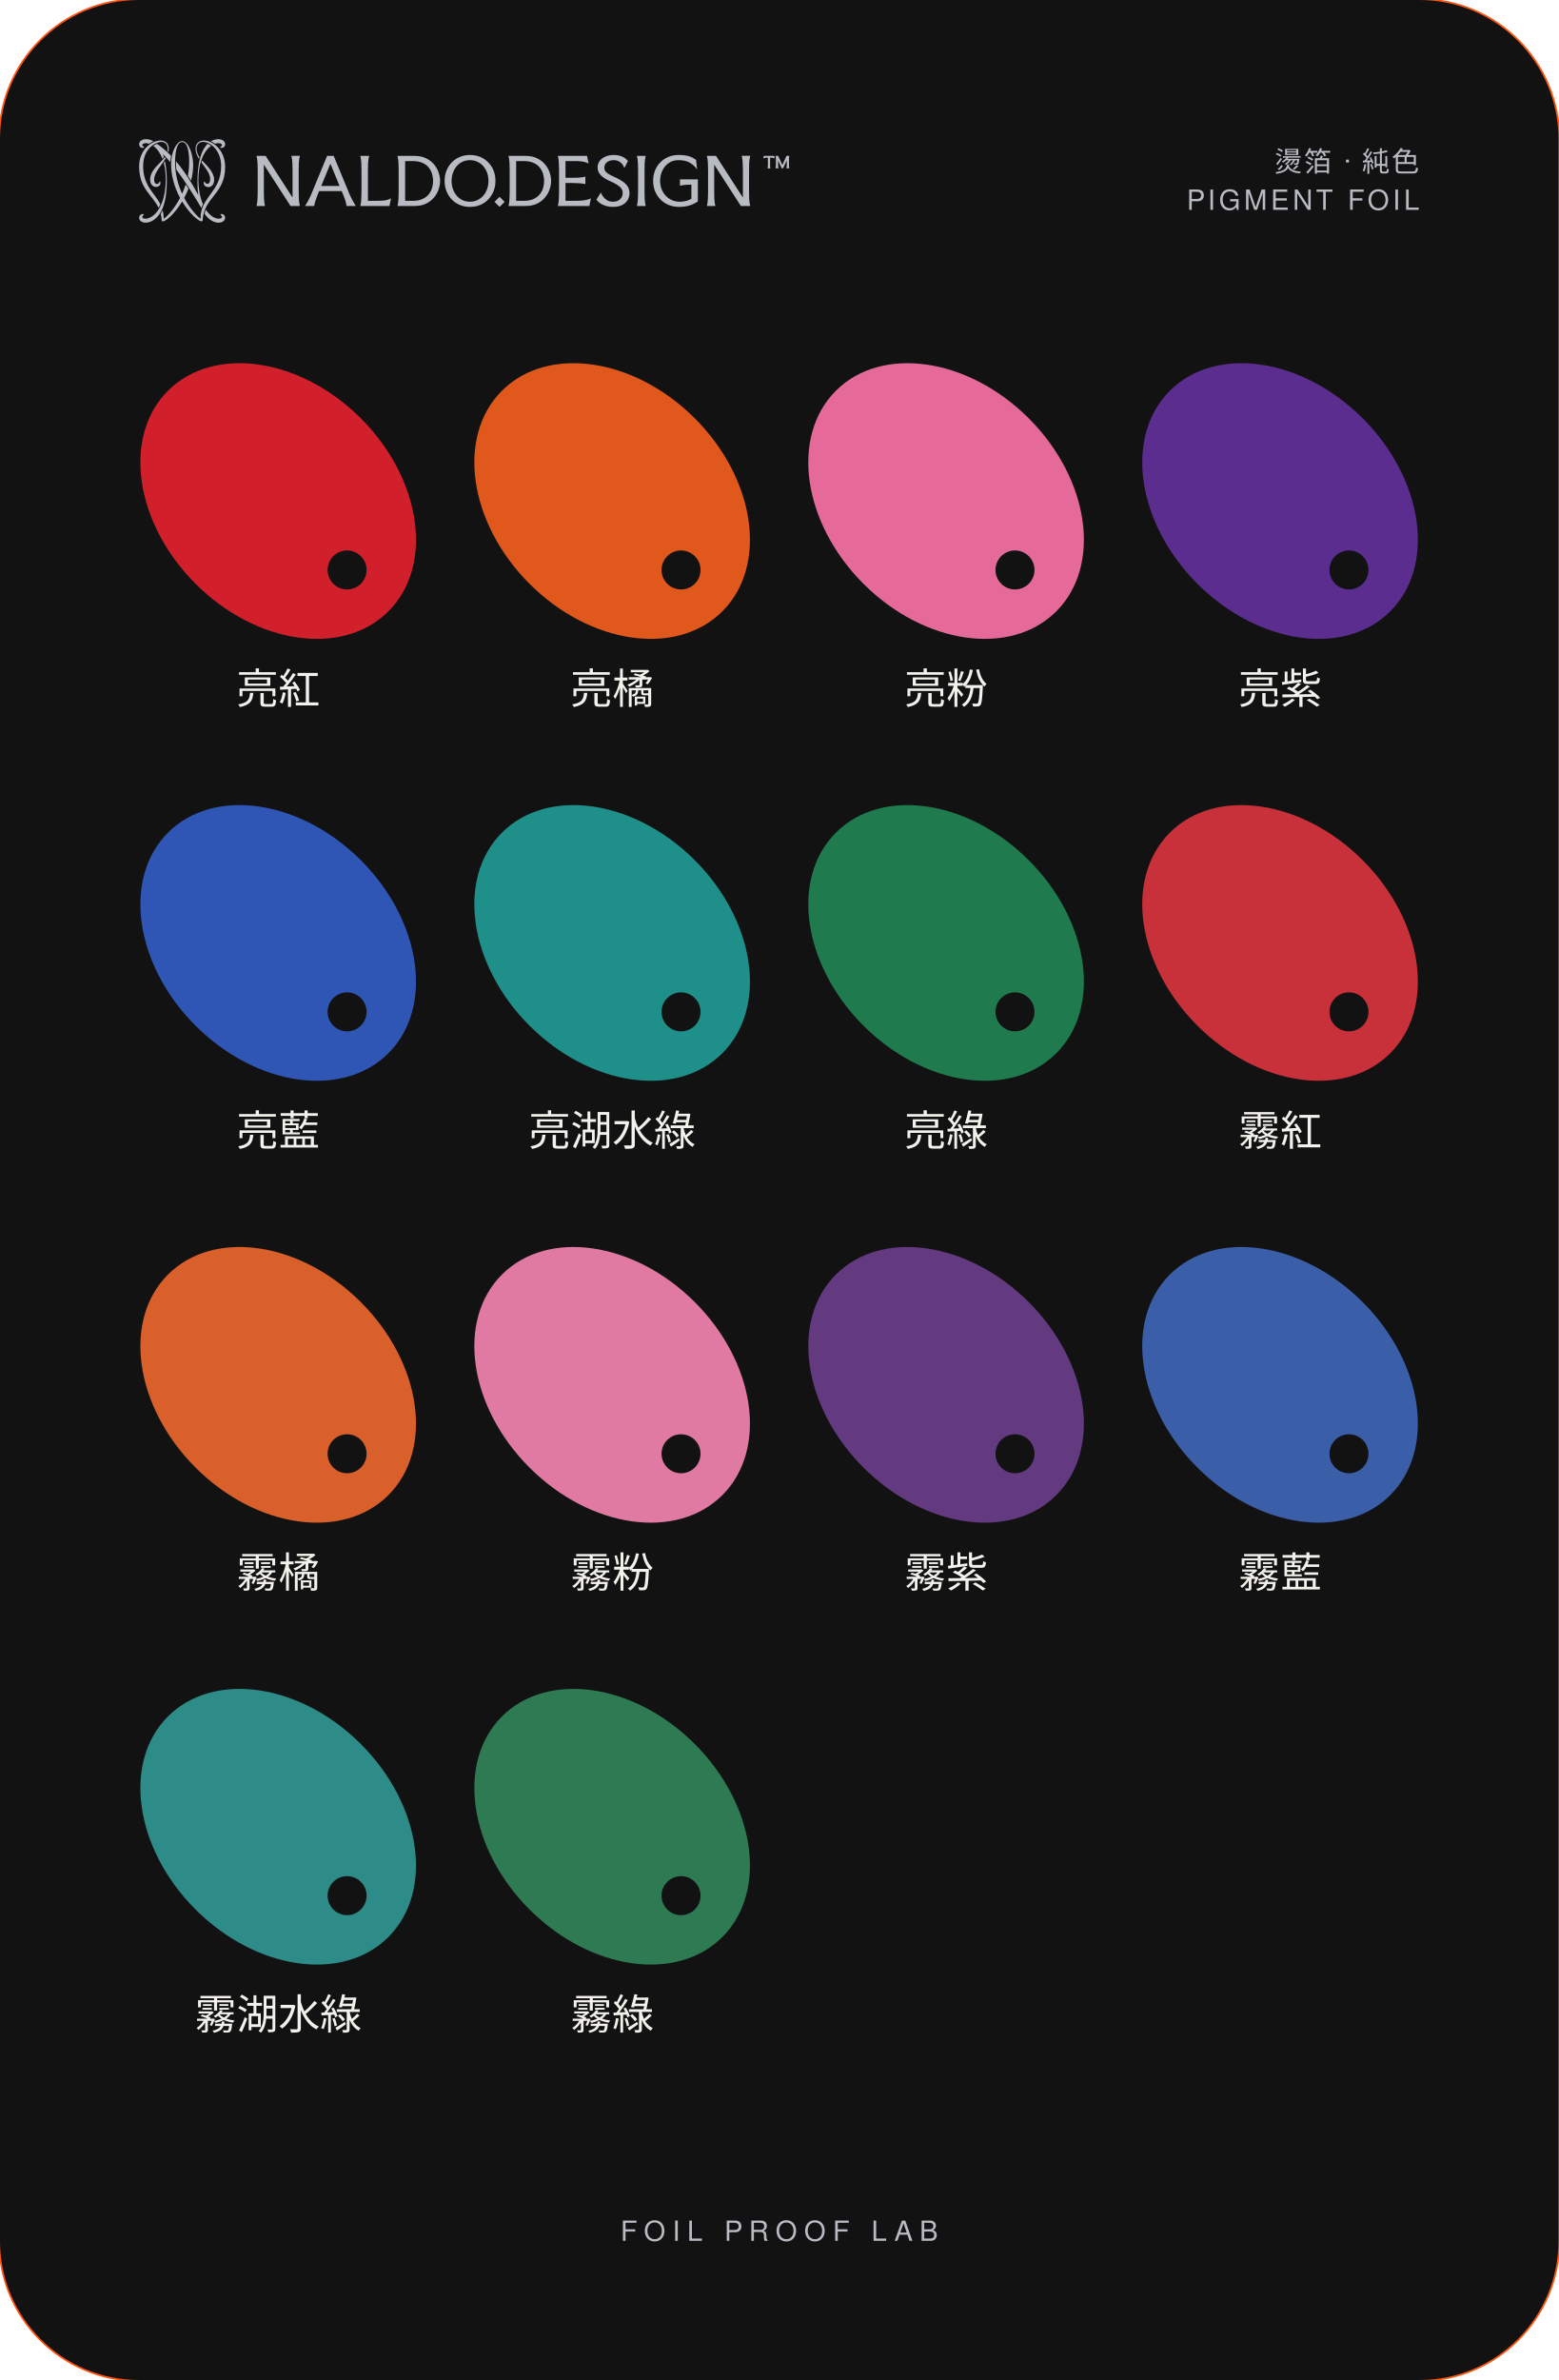
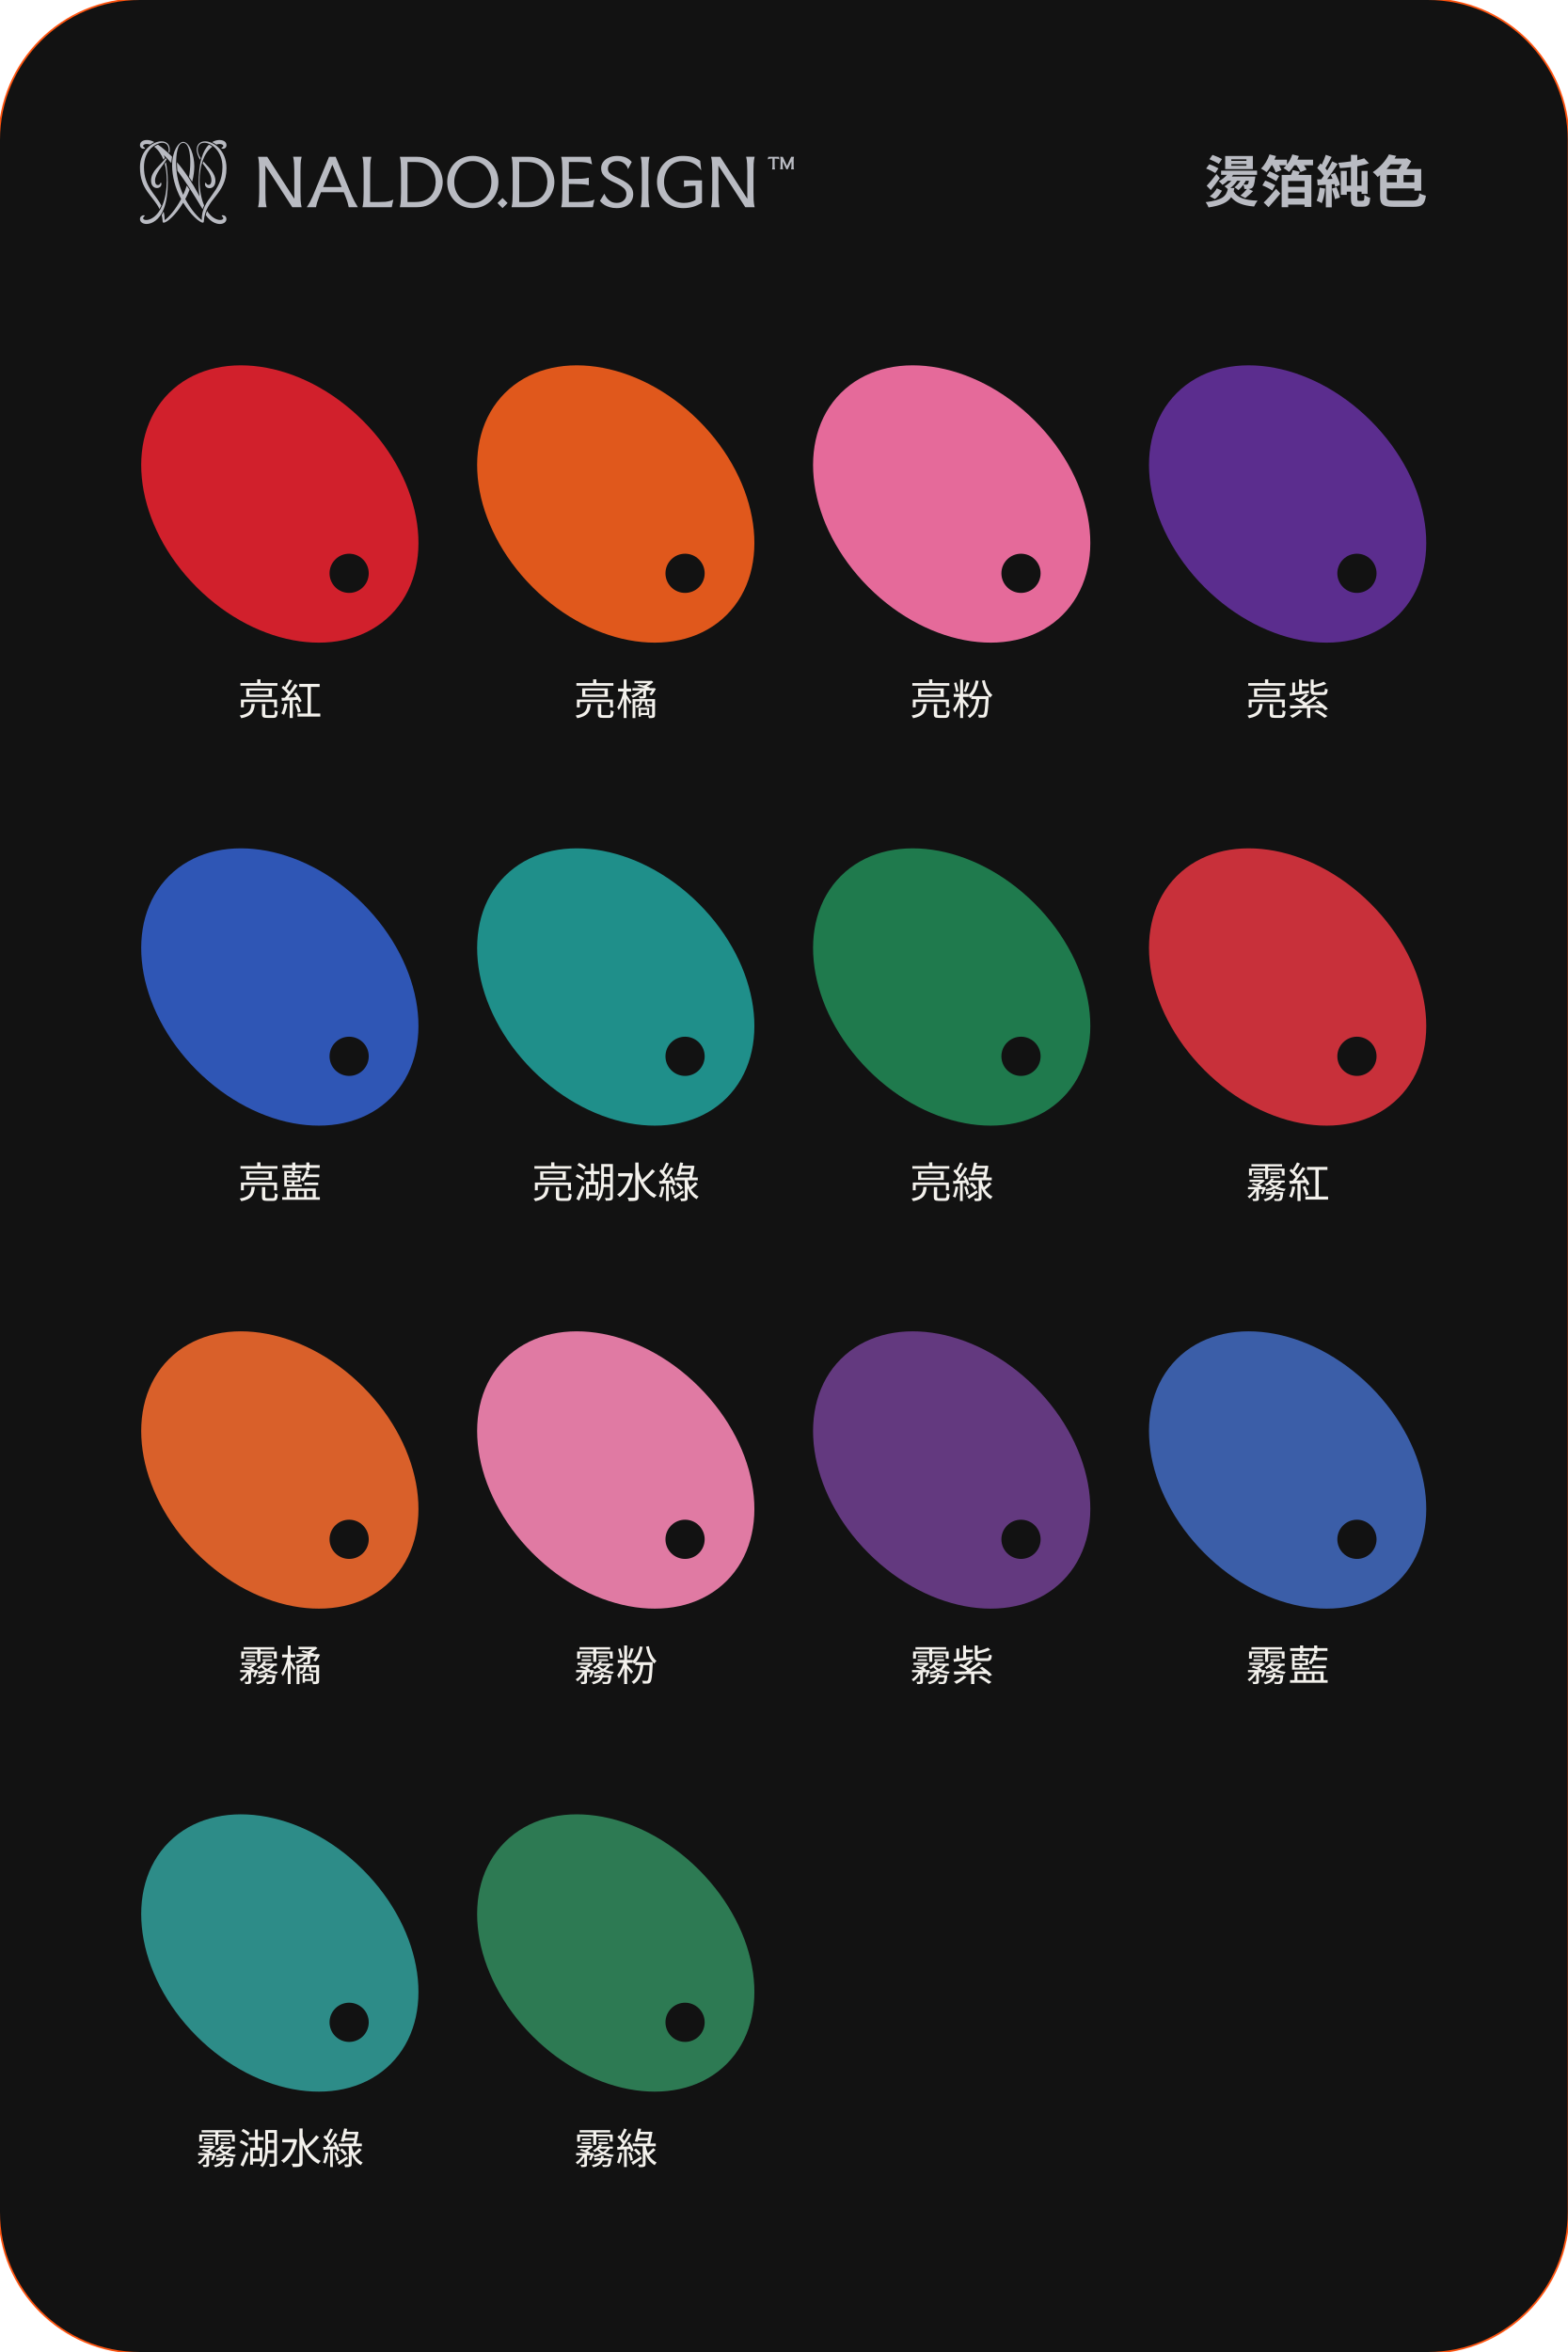
- <svg xmlns="http://www.w3.org/2000/svg" viewBox="0 0 448 684" width="448" height="684">
+ <svg xmlns="http://www.w3.org/2000/svg" viewBox="0 0 448 672" width="448" height="672">
  <g id="刀模">
-     <rect x="0" y="0" width="448" height="684" rx="40" fill="none" stroke="#ff5511" stroke-width="1" />
+     <rect x="0" y="0" width="448" height="672" rx="40" fill="none" stroke="#ff5511" stroke-width="1" />
  </g>
  <g id="紙_銅版紙 #121212 0.5mm">
-     <rect x="0" y="0" width="448" height="684" rx="40" fill="#121212" />
+     <rect x="0" y="0" width="448" height="672" rx="40" fill="#121212" />
  </g>
  <g id="燙箔_亮紅">
    <path transform="translate(40 104) scale(0.22409)" d="M284.421 72.421C362.526 150.526 378.355 261.33 319.777 319.909C261.198 378.487 150.394 362.658 72.289 284.553C-5.816 206.449 -21.645 95.645 36.934 37.066C95.513 -21.513 206.316 -5.684 284.421 72.421ZM284.421 249.198C274.658 239.435 258.829 239.435 249.066 249.198C239.303 258.961 239.303 274.79 249.066 284.553C258.829 294.316 274.658 294.316 284.421 284.553C294.184 274.79 294.184 258.961 284.421 249.198Z" fill="#d1202c" />
  </g>
  <g id="燙箔_亮橘">
    <path transform="translate(136 104) scale(0.22409)" d="M284.421 72.421C362.526 150.526 378.355 261.33 319.777 319.909C261.198 378.487 150.394 362.658 72.289 284.553C-5.816 206.449 -21.645 95.645 36.934 37.066C95.513 -21.513 206.316 -5.684 284.421 72.421ZM284.421 249.198C274.658 239.435 258.829 239.435 249.066 249.198C239.303 258.961 239.303 274.79 249.066 284.553C258.829 294.316 274.658 294.316 284.421 284.553C294.184 274.79 294.184 258.961 284.421 249.198Z" fill="#e0581c" />
  </g>
  <g id="燙箔_亮粉">
    <path transform="translate(232 104) scale(0.22409)" d="M284.421 72.421C362.526 150.526 378.355 261.33 319.777 319.909C261.198 378.487 150.394 362.658 72.289 284.553C-5.816 206.449 -21.645 95.645 36.934 37.066C95.513 -21.513 206.316 -5.684 284.421 72.421ZM284.421 249.198C274.658 239.435 258.829 239.435 249.066 249.198C239.303 258.961 239.303 274.79 249.066 284.553C258.829 294.316 274.658 294.316 284.421 284.553C294.184 274.79 294.184 258.961 284.421 249.198Z" fill="#e56a9a" />
  </g>
  <g id="燙箔_亮紫">
    <path transform="translate(328 104) scale(0.22409)" d="M284.421 72.421C362.526 150.526 378.355 261.33 319.777 319.909C261.198 378.487 150.394 362.658 72.289 284.553C-5.816 206.449 -21.645 95.645 36.934 37.066C95.513 -21.513 206.316 -5.684 284.421 72.421ZM284.421 249.198C274.658 239.435 258.829 239.435 249.066 249.198C239.303 258.961 239.303 274.79 249.066 284.553C258.829 294.316 274.658 294.316 284.421 284.553C294.184 274.79 294.184 258.961 284.421 249.198Z" fill="#5b2d8e" />
  </g>
  <g id="燙箔_亮藍">
-     <path transform="translate(40 231) scale(0.22409)" d="M284.421 72.421C362.526 150.526 378.355 261.33 319.777 319.909C261.198 378.487 150.394 362.658 72.289 284.553C-5.816 206.449 -21.645 95.645 36.934 37.066C95.513 -21.513 206.316 -5.684 284.421 72.421ZM284.421 249.198C274.658 239.435 258.829 239.435 249.066 249.198C239.303 258.961 239.303 274.79 249.066 284.553C258.829 294.316 274.658 294.316 284.421 284.553C294.184 274.79 294.184 258.961 284.421 249.198Z" fill="#2f56b5" />
+     <path transform="translate(40 242) scale(0.22409)" d="M284.421 72.421C362.526 150.526 378.355 261.33 319.777 319.909C261.198 378.487 150.394 362.658 72.289 284.553C-5.816 206.449 -21.645 95.645 36.934 37.066C95.513 -21.513 206.316 -5.684 284.421 72.421ZM284.421 249.198C274.658 239.435 258.829 239.435 249.066 249.198C239.303 258.961 239.303 274.79 249.066 284.553C258.829 294.316 274.658 294.316 284.421 284.553C294.184 274.79 294.184 258.961 284.421 249.198Z" fill="#2f56b5" />
  </g>
  <g id="燙箔_亮湖水綠">
-     <path transform="translate(136 231) scale(0.22409)" d="M284.421 72.421C362.526 150.526 378.355 261.33 319.777 319.909C261.198 378.487 150.394 362.658 72.289 284.553C-5.816 206.449 -21.645 95.645 36.934 37.066C95.513 -21.513 206.316 -5.684 284.421 72.421ZM284.421 249.198C274.658 239.435 258.829 239.435 249.066 249.198C239.303 258.961 239.303 274.79 249.066 284.553C258.829 294.316 274.658 294.316 284.421 284.553C294.184 274.79 294.184 258.961 284.421 249.198Z" fill="#1f8f8a" />
+     <path transform="translate(136 242) scale(0.22409)" d="M284.421 72.421C362.526 150.526 378.355 261.33 319.777 319.909C261.198 378.487 150.394 362.658 72.289 284.553C-5.816 206.449 -21.645 95.645 36.934 37.066C95.513 -21.513 206.316 -5.684 284.421 72.421ZM284.421 249.198C274.658 239.435 258.829 239.435 249.066 249.198C239.303 258.961 239.303 274.79 249.066 284.553C258.829 294.316 274.658 294.316 284.421 284.553C294.184 274.79 294.184 258.961 284.421 249.198Z" fill="#1f8f8a" />
  </g>
  <g id="燙箔_亮綠">
-     <path transform="translate(232 231) scale(0.22409)" d="M284.421 72.421C362.526 150.526 378.355 261.33 319.777 319.909C261.198 378.487 150.394 362.658 72.289 284.553C-5.816 206.449 -21.645 95.645 36.934 37.066C95.513 -21.513 206.316 -5.684 284.421 72.421ZM284.421 249.198C274.658 239.435 258.829 239.435 249.066 249.198C239.303 258.961 239.303 274.79 249.066 284.553C258.829 294.316 274.658 294.316 284.421 284.553C294.184 274.79 294.184 258.961 284.421 249.198Z" fill="#1f7a4d" />
+     <path transform="translate(232 242) scale(0.22409)" d="M284.421 72.421C362.526 150.526 378.355 261.33 319.777 319.909C261.198 378.487 150.394 362.658 72.289 284.553C-5.816 206.449 -21.645 95.645 36.934 37.066C95.513 -21.513 206.316 -5.684 284.421 72.421ZM284.421 249.198C274.658 239.435 258.829 239.435 249.066 249.198C239.303 258.961 239.303 274.79 249.066 284.553C258.829 294.316 274.658 294.316 284.421 284.553C294.184 274.79 294.184 258.961 284.421 249.198Z" fill="#1f7a4d" />
  </g>
  <g id="燙箔_霧紅">
-     <path transform="translate(328 231) scale(0.22409)" d="M284.421 72.421C362.526 150.526 378.355 261.33 319.777 319.909C261.198 378.487 150.394 362.658 72.289 284.553C-5.816 206.449 -21.645 95.645 36.934 37.066C95.513 -21.513 206.316 -5.684 284.421 72.421ZM284.421 249.198C274.658 239.435 258.829 239.435 249.066 249.198C239.303 258.961 239.303 274.79 249.066 284.553C258.829 294.316 274.658 294.316 284.421 284.553C294.184 274.79 294.184 258.961 284.421 249.198Z" fill="#c8303a" />
+     <path transform="translate(328 242) scale(0.22409)" d="M284.421 72.421C362.526 150.526 378.355 261.33 319.777 319.909C261.198 378.487 150.394 362.658 72.289 284.553C-5.816 206.449 -21.645 95.645 36.934 37.066C95.513 -21.513 206.316 -5.684 284.421 72.421ZM284.421 249.198C274.658 239.435 258.829 239.435 249.066 249.198C239.303 258.961 239.303 274.79 249.066 284.553C258.829 294.316 274.658 294.316 284.421 284.553C294.184 274.79 294.184 258.961 284.421 249.198Z" fill="#c8303a" />
  </g>
  <g id="燙箔_霧橘">
-     <path transform="translate(40 358) scale(0.22409)" d="M284.421 72.421C362.526 150.526 378.355 261.33 319.777 319.909C261.198 378.487 150.394 362.658 72.289 284.553C-5.816 206.449 -21.645 95.645 36.934 37.066C95.513 -21.513 206.316 -5.684 284.421 72.421ZM284.421 249.198C274.658 239.435 258.829 239.435 249.066 249.198C239.303 258.961 239.303 274.79 249.066 284.553C258.829 294.316 274.658 294.316 284.421 284.553C294.184 274.79 294.184 258.961 284.421 249.198Z" fill="#d9602a" />
+     <path transform="translate(40 380) scale(0.22409)" d="M284.421 72.421C362.526 150.526 378.355 261.33 319.777 319.909C261.198 378.487 150.394 362.658 72.289 284.553C-5.816 206.449 -21.645 95.645 36.934 37.066C95.513 -21.513 206.316 -5.684 284.421 72.421ZM284.421 249.198C274.658 239.435 258.829 239.435 249.066 249.198C239.303 258.961 239.303 274.79 249.066 284.553C258.829 294.316 274.658 294.316 284.421 284.553C294.184 274.79 294.184 258.961 284.421 249.198Z" fill="#d9602a" />
  </g>
  <g id="燙箔_霧粉">
-     <path transform="translate(136 358) scale(0.22409)" d="M284.421 72.421C362.526 150.526 378.355 261.33 319.777 319.909C261.198 378.487 150.394 362.658 72.289 284.553C-5.816 206.449 -21.645 95.645 36.934 37.066C95.513 -21.513 206.316 -5.684 284.421 72.421ZM284.421 249.198C274.658 239.435 258.829 239.435 249.066 249.198C239.303 258.961 239.303 274.79 249.066 284.553C258.829 294.316 274.658 294.316 284.421 284.553C294.184 274.79 294.184 258.961 284.421 249.198Z" fill="#e07aa3" />
+     <path transform="translate(136 380) scale(0.22409)" d="M284.421 72.421C362.526 150.526 378.355 261.33 319.777 319.909C261.198 378.487 150.394 362.658 72.289 284.553C-5.816 206.449 -21.645 95.645 36.934 37.066C95.513 -21.513 206.316 -5.684 284.421 72.421ZM284.421 249.198C274.658 239.435 258.829 239.435 249.066 249.198C239.303 258.961 239.303 274.79 249.066 284.553C258.829 294.316 274.658 294.316 284.421 284.553C294.184 274.79 294.184 258.961 284.421 249.198Z" fill="#e07aa3" />
  </g>
  <g id="燙箔_霧紫">
-     <path transform="translate(232 358) scale(0.22409)" d="M284.421 72.421C362.526 150.526 378.355 261.33 319.777 319.909C261.198 378.487 150.394 362.658 72.289 284.553C-5.816 206.449 -21.645 95.645 36.934 37.066C95.513 -21.513 206.316 -5.684 284.421 72.421ZM284.421 249.198C274.658 239.435 258.829 239.435 249.066 249.198C239.303 258.961 239.303 274.79 249.066 284.553C258.829 294.316 274.658 294.316 284.421 284.553C294.184 274.79 294.184 258.961 284.421 249.198Z" fill="#63397f" />
+     <path transform="translate(232 380) scale(0.22409)" d="M284.421 72.421C362.526 150.526 378.355 261.33 319.777 319.909C261.198 378.487 150.394 362.658 72.289 284.553C-5.816 206.449 -21.645 95.645 36.934 37.066C95.513 -21.513 206.316 -5.684 284.421 72.421ZM284.421 249.198C274.658 239.435 258.829 239.435 249.066 249.198C239.303 258.961 239.303 274.79 249.066 284.553C258.829 294.316 274.658 294.316 284.421 284.553C294.184 274.79 294.184 258.961 284.421 249.198Z" fill="#63397f" />
  </g>
  <g id="燙箔_霧藍">
-     <path transform="translate(328 358) scale(0.22409)" d="M284.421 72.421C362.526 150.526 378.355 261.33 319.777 319.909C261.198 378.487 150.394 362.658 72.289 284.553C-5.816 206.449 -21.645 95.645 36.934 37.066C95.513 -21.513 206.316 -5.684 284.421 72.421ZM284.421 249.198C274.658 239.435 258.829 239.435 249.066 249.198C239.303 258.961 239.303 274.79 249.066 284.553C258.829 294.316 274.658 294.316 284.421 284.553C294.184 274.79 294.184 258.961 284.421 249.198Z" fill="#3b5ea8" />
+     <path transform="translate(328 380) scale(0.22409)" d="M284.421 72.421C362.526 150.526 378.355 261.33 319.777 319.909C261.198 378.487 150.394 362.658 72.289 284.553C-5.816 206.449 -21.645 95.645 36.934 37.066C95.513 -21.513 206.316 -5.684 284.421 72.421ZM284.421 249.198C274.658 239.435 258.829 239.435 249.066 249.198C239.303 258.961 239.303 274.79 249.066 284.553C258.829 294.316 274.658 294.316 284.421 284.553C294.184 274.79 294.184 258.961 284.421 249.198Z" fill="#3b5ea8" />
  </g>
  <g id="燙箔_霧湖水綠">
-     <path transform="translate(40 485) scale(0.22409)" d="M284.421 72.421C362.526 150.526 378.355 261.33 319.777 319.909C261.198 378.487 150.394 362.658 72.289 284.553C-5.816 206.449 -21.645 95.645 36.934 37.066C95.513 -21.513 206.316 -5.684 284.421 72.421ZM284.421 249.198C274.658 239.435 258.829 239.435 249.066 249.198C239.303 258.961 239.303 274.79 249.066 284.553C258.829 294.316 274.658 294.316 284.421 284.553C294.184 274.79 294.184 258.961 284.421 249.198Z" fill="#2d8c88" />
+     <path transform="translate(40 518) scale(0.22409)" d="M284.421 72.421C362.526 150.526 378.355 261.33 319.777 319.909C261.198 378.487 150.394 362.658 72.289 284.553C-5.816 206.449 -21.645 95.645 36.934 37.066C95.513 -21.513 206.316 -5.684 284.421 72.421ZM284.421 249.198C274.658 239.435 258.829 239.435 249.066 249.198C239.303 258.961 239.303 274.79 249.066 284.553C258.829 294.316 274.658 294.316 284.421 284.553C294.184 274.79 294.184 258.961 284.421 249.198Z" fill="#2d8c88" />
  </g>
  <g id="燙箔_霧綠">
-     <path transform="translate(136 485) scale(0.22409)" d="M284.421 72.421C362.526 150.526 378.355 261.33 319.777 319.909C261.198 378.487 150.394 362.658 72.289 284.553C-5.816 206.449 -21.645 95.645 36.934 37.066C95.513 -21.513 206.316 -5.684 284.421 72.421ZM284.421 249.198C274.658 239.435 258.829 239.435 249.066 249.198C239.303 258.961 239.303 274.79 249.066 284.553C258.829 294.316 274.658 294.316 284.421 284.553C294.184 274.79 294.184 258.961 284.421 249.198Z" fill="#2d7a53" />
+     <path transform="translate(136 518) scale(0.22409)" d="M284.421 72.421C362.526 150.526 378.355 261.33 319.777 319.909C261.198 378.487 150.394 362.658 72.289 284.553C-5.816 206.449 -21.645 95.645 36.934 37.066C95.513 -21.513 206.316 -5.684 284.421 72.421ZM284.421 249.198C274.658 239.435 258.829 239.435 249.066 249.198C239.303 258.961 239.303 274.79 249.066 284.553C258.829 294.316 274.658 294.316 284.421 284.553C294.184 274.79 294.184 258.961 284.421 249.198Z" fill="#2d7a53" />
  </g>
  <g id="燙箔_霧銀 MS-03">
    <g id="logo" transform="translate(40 40) scale(0.12) translate(-200.0 -200.0)" fill="#b9bbc2">
      <path d="M263.644 245.786C254.719 261.592 235.894 279.223 235.894 296.736C235.894 302.818 237.929 307.285 242.488 307.285C248.461 307.285 247.679 301.724 249.638 301.724C250.387 301.724 251.085 302.12 251.085 304.854C251.085 310.784 245.971 314.376 240.402 314.376C233.715 314.376 226.354 309.203 226.354 296.711C226.354 273.696 249.277 259.918 261.213 243.203C261.348 243.338 262.433 244.473 263.644 245.786Z" />
      <path d="M271.004 222.905C271.004 225.303 270.702 227.885 270.054 230.636C269.347 229.963 268.632 229.29 267.917 228.634C267.917 228.466 268.38 226.615 268.38 223.604C268.38 212.281 262.021 206.612 253.054 206.612C249.235 206.612 244.936 207.638 240.453 209.699H240.444C240.36 209.749 235.33 212.063 231.931 214.78H231.906V214.796C216.302 226.144 209.539 244.852 209.539 264.527C209.539 311.541 236.836 328.163 250.799 356.014C249.302 359.371 248.082 361.701 246.526 364.393C231.629 333.075 200 318.876 200 264.981C200 225.252 230.081 203.18 251.085 203.18C262.349 203.18 271.004 209.531 271.004 222.897V222.905Z" />
      <path d="M405.998 267.026C405.998 223.208 373.949 203.213 355.047 203.213C342.858 203.213 335.128 210.919 335.128 222.948C335.128 229.829 337.651 238.123 343.321 247.199C343.666 245.794 344.044 244.415 344.44 243.06C339.897 236.524 337.593 229.357 337.593 223.116C337.593 213.35 343.245 205.846 354.845 206.57C371.257 207.596 396.459 227.137 396.459 264.351C396.459 327.254 346.156 337.769 347.098 390.604C339.763 385.422 322.291 367.673 307.899 340.587C311.625 333.673 315.091 326.279 318.111 318.506C317.202 317.076 314.645 313.139 311.516 308.412C309.034 316.243 306.115 323.654 302.944 330.594C293.136 309.304 286.078 283.446 286.078 255.754C286.078 237.265 288.636 206.915 302.995 206.915C315.562 206.915 319.844 229.719 319.844 253.129C319.844 265.629 318.624 278.289 316.79 287.752C318.599 290.503 321.593 295.096 324.302 299.487C327.969 285.532 329.408 273.158 329.408 262.374C329.408 237.029 318.758 205.047 303.003 204.467C292.404 204.509 276.413 225.084 276.581 261.684C276.691 285.599 283.454 313.686 298.032 340.596C284.06 367.169 267.084 385.22 258.841 390.68C258.841 383.681 258.101 377.095 256.326 370.432C254.988 373.259 253.398 376.186 251.691 378.836C253.777 387.265 253.642 391.975 253.979 394.44C254.105 395.323 254.29 395.92 254.66 396.299C255.03 396.677 255.594 396.82 256.46 396.82C264.435 396.82 285.506 378.129 302.969 349.209C320.752 378.449 342.295 396.837 349.832 396.837C350.404 396.837 350.883 396.61 351.253 396.24C351.699 395.794 351.977 395.13 352.01 394.44C354.997 338.56 405.989 331.738 405.989 267.017L405.998 267.026Z" />
      <path d="M379.669 297.3C379.669 309.732 372.426 314.754 365.755 314.754C360.069 314.754 354.795 311.104 354.795 305.291C354.795 302.145 355.695 301.817 356.317 301.817C357.529 301.817 357.899 303.928 359.413 305.442C360.263 306.292 361.768 306.965 363.383 306.965C366.529 306.965 370.104 304.408 370.104 295.575C370.104 281.872 359.001 269.213 349.319 255.956C349.529 255.207 350.572 251.851 350.841 251.043C361.718 263.198 379.669 278.482 379.669 297.3Z" />
      <path d="M234.018 204.971C230.569 206.511 226.91 208.732 224.007 210.919C221.131 209.943 218.489 209.548 216.21 209.548C210.893 209.548 207.503 211.718 207.503 213.871C207.503 217.413 211.962 217.614 211.962 219.272C211.962 220.306 210.506 220.971 208.614 220.971C205.081 220.971 200.017 218.666 200.017 212.222C200.017 204.475 207.344 200.008 216.613 200.008C222.106 200.008 228.289 201.581 234.018 204.971Z" />
      <path d="M266.344 300.69C266.344 323.292 263.552 346.896 256.654 364.275C246.509 390.259 228.6 399.924 215.629 399.924C206.629 399.924 200 395.273 200 388.19C200 381.965 205.653 379.105 208.942 379.105C210.296 379.105 211.264 379.593 211.264 380.527C211.264 381.805 207.512 383.471 207.512 386.364C207.512 388.779 210.406 390.495 214.897 390.495C224.63 390.495 241.824 382.419 253.138 355.939C260.422 339.14 263.787 317.404 263.787 296.694C263.787 282.184 262.138 268.17 259.026 256.721C259.968 255.392 260.893 254.046 261.794 252.692C264.611 265.722 266.344 282.89 266.344 300.69Z" />
      <path d="M405.989 212.222C405.989 218.666 400.925 220.954 397.392 220.954C395.5 220.954 394.044 220.298 394.044 219.271C394.044 217.614 398.494 217.412 398.494 213.871C398.494 211.827 395.188 209.531 389.779 209.531C387.491 209.531 384.825 209.943 381.881 210.961C378.752 208.664 375.126 206.578 371.795 205.081C378.255 201.211 384.615 200 389.695 200C395.769 200 405.989 202.725 405.989 212.222Z" />
      <path d="M405.955 388.055C405.955 393.725 401.001 400 389.746 400C388.333 400 370.55 399.798 356.586 378.44C357.276 375.723 358.395 372.275 359.791 368.893C370.634 385.363 383.084 390.427 390.865 390.427C395.508 390.427 398.494 388.627 398.494 386.364C398.494 383.471 394.734 381.805 394.734 380.527C394.734 379.492 395.575 379.155 396.652 379.155C402.608 379.155 405.955 383.395 405.955 388.055Z" />
      <path d="M276.548 239.99C276.548 240.225 275.168 245.702 274.621 255.013C266.108 244.995 260.742 239.645 256.998 235.902C257.73 237.87 258.605 240.486 259.169 242.438C258.235 243.716 256.99 245.306 255.77 246.736C251.32 235.136 243.876 223.133 233.723 216.058C234.463 215.318 238.863 212.651 242.496 211.062H242.505C261.053 223.402 276.077 239.502 276.548 239.99Z" />
      <path d="M341.925 296.728C341.925 318.397 345.903 339.881 352.81 355.829C352.751 355.922 350.538 360.389 349.049 364.653C326.388 326.952 308.656 298.763 289.081 273.04C288.198 264.939 288.08 257.865 288.139 252.793C308.992 277.221 325.942 304.862 338.997 328.979C339.948 330.745 340.873 332.487 341.782 334.203C341.521 332.352 341.285 330.451 341.075 328.491C340.84 328.491 339.712 317.396 339.712 301.893C339.712 284.556 341.117 261.701 346.745 242.699C351.253 227.54 357.478 217.539 364.098 211.062H364.107C366.916 212.239 370.003 214.107 372.401 215.932C350.9 231.208 341.925 264.174 341.925 296.728Z" />
      <path d="M503.087 240.008L567.496 339.872V274.225C567.496 268.444 567.342 262.664 567.032 256.884C566.825 251.104 566.051 245.427 564.709 239.853H584.992C583.65 245.427 582.824 251.104 582.515 256.884C582.308 262.664 582.205 268.444 582.205 274.225V325.473C582.205 331.253 582.308 337.085 582.515 342.969C582.824 348.749 583.65 354.426 584.992 360H562.697L498.752 260.909V325.628C498.752 331.408 498.855 337.189 499.062 342.969C499.372 348.749 500.197 354.426 501.539 360H481.257C482.598 354.426 483.373 348.749 483.579 342.969C483.889 337.189 484.044 331.408 484.044 325.628V274.38C484.044 268.599 483.889 262.819 483.579 257.039C483.373 251.258 482.598 245.581 481.257 240.008H503.087ZM650.263 240.008H666.056L704.453 332.905C706.518 337.447 708.634 341.833 710.801 346.065C713.072 350.194 715.808 354.839 719.007 360H697.176C696.557 356.697 695.68 353.084 694.544 349.162C693.409 345.136 691.499 339.717 688.816 332.905L685.255 324.389H631.064L627.503 332.905C624.923 339.717 623.013 345.136 621.775 349.162C620.639 353.084 619.762 356.697 619.143 360H597.312C600.512 355.149 603.144 350.762 605.208 346.84C607.376 342.814 609.388 338.685 611.246 334.453L650.263 240.008ZM636.174 312.003H680.145L658.16 258.742L636.174 312.003ZM729.83 360C731.171 354.426 731.946 348.749 732.152 342.969C732.462 337.189 732.617 331.408 732.617 325.628V274.38C732.617 268.599 732.462 262.819 732.152 257.039C731.946 251.258 731.171 245.581 729.83 240.008H750.886C749.545 245.581 748.719 251.258 748.409 257.039C748.203 262.819 748.099 268.599 748.099 274.38V347.614H769.776C775.453 347.614 780.252 347.459 784.175 347.149C788.097 346.736 791.555 346.117 794.548 345.291C797.645 344.362 800.586 343.175 803.373 341.73L799.657 360H729.83ZM859.607 240.008C870.135 240.008 879.218 241.866 886.856 245.581C894.598 249.194 900.997 253.994 906.055 259.98C911.113 265.864 914.829 272.315 917.203 279.334C919.68 286.353 920.919 293.217 920.919 299.926C920.919 306.636 919.68 313.5 917.203 320.519C914.829 327.538 911.113 334.04 906.055 340.027C900.997 346.014 894.598 350.865 886.856 354.581C879.218 358.194 870.135 360 859.607 360H818.887C820.228 354.426 821.003 348.749 821.209 342.969C821.519 337.189 821.673 331.408 821.673 325.628V274.38C821.673 268.599 821.519 262.819 821.209 257.039C821.003 251.258 820.228 245.581 818.887 240.008H859.607ZM837.156 347.614H854.962C864.768 347.614 872.819 346.117 879.115 343.124C885.515 340.13 890.521 336.26 894.133 331.511C897.849 326.66 900.43 321.499 901.875 316.029C903.423 310.455 904.197 305.087 904.197 299.926C904.197 294.765 903.423 289.45 901.875 283.979C900.43 278.405 897.849 273.244 894.133 268.496C890.521 263.645 885.515 259.774 879.115 256.884C872.819 253.891 864.768 252.394 854.962 252.394H837.156V347.614ZM992.554 362.168C983.677 362.168 975.523 360.619 968.091 357.523C960.659 354.323 954.208 349.885 948.737 344.207C943.37 338.53 939.189 331.924 936.196 324.389C933.203 316.854 931.706 308.7 931.706 299.926C931.706 291.153 933.203 282.998 936.196 275.463C939.189 267.928 943.37 261.374 948.737 255.8C954.208 250.123 960.659 245.736 968.091 242.64C975.523 239.44 983.677 237.84 992.554 237.84C1001.43 237.84 1009.58 239.388 1017.02 242.485C1024.45 245.581 1030.9 249.968 1036.37 255.645C1041.84 261.219 1046.07 267.774 1049.07 275.309C1052.06 282.844 1053.56 291.05 1053.56 299.926C1053.56 308.7 1052.06 316.854 1049.07 324.389C1046.07 331.924 1041.84 338.53 1036.37 344.207C1030.9 349.885 1024.45 354.323 1017.02 357.523C1009.58 360.619 1001.43 362.168 992.554 362.168ZM992.399 349.781C999.108 349.781 1005.2 348.439 1010.67 345.756C1016.14 343.072 1020.84 339.459 1024.76 334.918C1028.68 330.273 1031.67 324.957 1033.74 318.97C1035.8 312.88 1036.83 306.532 1036.83 299.926C1036.83 293.217 1035.8 286.869 1033.74 280.882C1031.67 274.896 1028.68 269.632 1024.76 265.09C1020.84 260.445 1016.14 256.832 1010.67 254.252C1005.2 251.568 999.108 250.226 992.399 250.226C985.69 250.226 979.6 251.568 974.129 254.252C968.762 256.832 964.169 260.445 960.349 265.09C956.53 269.735 953.589 275.051 951.524 281.037C949.46 286.921 948.428 293.217 948.428 299.926C948.428 306.532 949.46 312.88 951.524 318.97C953.589 324.957 956.53 330.273 960.349 334.918C964.169 339.459 968.762 343.072 974.129 345.756C979.6 348.439 985.69 349.781 992.399 349.781ZM1063.4 338.014L1075.48 350.091L1063.4 362.168L1051.32 350.091L1063.4 338.014ZM1125.57 240.008C1136.1 240.008 1145.18 241.866 1152.82 245.581C1160.56 249.194 1166.96 253.994 1172.02 259.98C1177.07 265.864 1180.79 272.315 1183.16 279.334C1185.64 286.353 1186.88 293.217 1186.88 299.926C1186.88 306.636 1185.64 313.5 1183.16 320.519C1180.79 327.538 1177.07 334.04 1172.02 340.027C1166.96 346.014 1160.56 350.865 1152.82 354.581C1145.18 358.194 1136.1 360 1125.57 360H1084.85C1086.19 354.426 1086.96 348.749 1087.17 342.969C1087.48 337.189 1087.63 331.408 1087.63 325.628V274.38C1087.63 268.599 1087.48 262.819 1087.17 257.039C1086.96 251.258 1086.19 245.581 1084.85 240.008H1125.57ZM1103.12 347.614H1120.92C1130.73 347.614 1138.78 346.117 1145.08 343.124C1151.48 340.13 1156.48 336.26 1160.09 331.511C1163.81 326.66 1166.39 321.499 1167.84 316.029C1169.38 310.455 1170.16 305.087 1170.16 299.926C1170.16 294.765 1169.38 289.45 1167.84 283.979C1166.39 278.405 1163.81 273.244 1160.09 268.496C1156.48 263.645 1151.48 259.774 1145.08 256.884C1138.78 253.891 1130.73 252.394 1120.92 252.394H1103.12V347.614ZM1272.91 240.008L1276.63 258.277C1273.84 256.832 1270.9 255.697 1267.8 254.871C1264.81 253.942 1261.35 253.323 1257.43 253.013C1253.51 252.6 1248.71 252.394 1243.03 252.394H1221.36V292.495H1234.52C1240.3 292.495 1246.08 292.391 1251.86 292.185C1257.64 291.875 1263.31 291.05 1268.89 289.708V307.668C1263.31 306.326 1257.64 305.552 1251.86 305.345C1246.08 305.036 1240.3 304.881 1234.52 304.881H1221.36V347.614H1244.27C1252.73 347.614 1260.11 347.201 1266.41 346.375C1272.81 345.446 1278.07 343.898 1282.2 341.73L1278.49 360H1203.09C1204.43 354.426 1205.2 348.749 1205.41 342.969C1205.72 337.189 1205.87 331.408 1205.87 325.628V274.38C1205.87 268.599 1205.72 262.819 1205.41 257.039C1205.2 251.258 1204.43 245.581 1203.09 240.008H1272.91ZM1371.05 252.239L1362.54 268.961H1362.07C1361.35 266.07 1359.91 263.18 1357.74 260.29C1355.67 257.4 1352.89 255.026 1349.38 253.168C1345.97 251.207 1341.74 250.226 1336.68 250.226C1330.18 250.226 1324.81 251.878 1320.58 255.181C1316.45 258.484 1314.39 262.871 1314.39 268.341C1314.39 272.573 1315.78 276.083 1318.57 278.87C1321.35 281.553 1324.97 283.979 1329.4 286.147C1333.84 288.211 1338.54 290.43 1343.49 292.804C1348.76 295.281 1353.76 298.172 1358.51 301.475C1363.26 304.674 1367.13 308.545 1370.12 313.087C1373.12 317.525 1374.61 322.893 1374.61 329.189C1374.61 335.692 1373.01 341.421 1369.82 346.375C1366.72 351.33 1362.23 355.2 1356.34 357.987C1350.56 360.774 1343.6 362.168 1335.44 362.168C1329.04 362.168 1323.47 361.445 1318.72 360C1313.97 358.555 1309.95 356.852 1306.64 354.891C1303.45 352.826 1300.92 350.865 1299.06 349.007C1297.2 347.149 1295.96 345.807 1295.34 344.982L1305.72 328.105H1306.18C1307.52 331.511 1309.43 334.866 1311.91 338.169C1314.49 341.472 1317.69 344.259 1321.51 346.53C1325.43 348.697 1330.08 349.781 1335.44 349.781C1342.15 349.781 1347.62 347.872 1351.85 344.053C1356.19 340.13 1358.36 335.176 1358.36 329.189C1358.36 323.099 1356.29 318.248 1352.16 314.635C1348.04 310.919 1342.98 307.616 1336.99 304.726C1332.66 302.558 1328.22 300.442 1323.68 298.378C1319.24 296.21 1315.11 293.785 1311.29 291.101C1307.47 288.314 1304.37 285.063 1302 281.347C1299.63 277.631 1298.39 273.141 1298.28 267.877C1298.18 262.096 1299.73 256.987 1302.93 252.549C1306.13 248.007 1310.67 244.446 1316.55 241.866C1322.44 239.182 1329.25 237.84 1336.99 237.84C1342.87 237.84 1347.88 238.511 1352.01 239.853C1356.24 241.091 1359.7 242.64 1362.38 244.498C1365.07 246.252 1367.08 247.904 1368.42 249.452C1369.87 250.897 1370.74 251.826 1371.05 252.239ZM1413.48 240.008C1412.14 245.581 1411.31 251.258 1411 257.039C1410.8 262.819 1410.69 268.599 1410.69 274.38V325.628C1410.69 331.408 1410.8 337.189 1411 342.969C1411.31 348.749 1412.14 354.426 1413.48 360H1392.42C1393.77 354.426 1394.54 348.749 1394.75 342.969C1395.06 337.189 1395.21 331.408 1395.21 325.628V274.38C1395.21 268.599 1395.06 262.819 1394.75 257.039C1394.54 251.258 1393.77 245.581 1392.42 240.008H1413.48ZM1538.41 349.162C1531.29 353.807 1524.07 357.161 1516.74 359.226C1509.41 361.187 1501.72 362.168 1493.67 362.168C1484.48 362.168 1476.07 360.619 1468.43 357.523C1460.79 354.323 1454.19 349.885 1448.61 344.207C1443.14 338.53 1438.86 331.924 1435.76 324.389C1432.77 316.854 1431.27 308.7 1431.27 299.926C1431.27 291.153 1432.72 282.998 1435.61 275.463C1438.6 267.928 1442.78 261.374 1448.15 255.8C1453.62 250.123 1460.02 245.736 1467.35 242.64C1474.78 239.44 1482.98 237.84 1491.96 237.84C1502.18 237.84 1510.49 238.821 1516.89 240.782C1523.29 242.743 1529.02 245.685 1534.08 249.607L1536.55 272.057H1536.09C1531.96 265.761 1526.39 260.548 1519.37 256.419C1512.45 252.291 1503.32 250.226 1491.96 250.226C1483.09 250.226 1475.35 252.497 1468.74 257.039C1462.13 261.58 1457.02 267.619 1453.41 275.154C1449.8 282.586 1447.99 290.843 1447.99 299.926C1447.99 306.739 1449.13 313.138 1451.4 319.125C1453.67 325.112 1456.92 330.428 1461.15 335.073C1465.39 339.614 1470.39 343.227 1476.17 345.911C1481.95 348.491 1488.35 349.781 1495.37 349.781C1500.84 349.781 1506 349.11 1510.85 347.769C1515.7 346.427 1519.73 344.724 1522.93 342.659V308.752C1518.29 308.855 1513.69 309.061 1509.15 309.371C1504.61 309.681 1500.07 310.403 1495.53 311.539V296.21H1538.41V349.162ZM1581.9 240.008L1646.31 339.872V274.225C1646.31 268.444 1646.15 262.664 1645.84 256.884C1645.64 251.104 1644.86 245.427 1643.52 239.853H1663.8C1662.46 245.427 1661.64 251.104 1661.33 256.884C1661.12 262.664 1661.02 268.444 1661.02 274.225V325.473C1661.02 331.253 1661.12 337.085 1661.33 342.969C1661.64 348.749 1662.46 354.426 1663.8 360H1641.51L1577.57 260.909V325.628C1577.57 331.408 1577.67 337.189 1577.87 342.969C1578.18 348.749 1579.01 354.426 1580.35 360H1560.07C1561.41 354.426 1562.19 348.749 1562.39 342.969C1562.7 337.189 1562.86 331.408 1562.86 325.628V274.38C1562.86 268.599 1562.7 262.819 1562.39 257.039C1562.19 251.258 1561.41 245.581 1560.07 240.008H1581.9Z" />
      <path d="M1721.42 240L1722.74 246.17C1721.42 245.509 1719.87 244.848 1718.33 244.627C1716.79 244.407 1714.37 244.187 1711.5 244.187V258.509C1711.5 260.492 1711.5 262.475 1711.5 264.238C1711.5 266.221 1711.94 267.984 1712.38 269.967H1705.33C1705.77 268.204 1705.99 266.221 1706.21 264.238C1706.43 262.255 1706.21 260.492 1706.21 258.509V244.187C1703.35 244.187 1701.15 244.187 1699.6 244.627C1698.06 244.848 1696.52 245.509 1694.98 246.17L1696.3 240H1721.86H1721.42ZM1730.89 240L1740.81 261.814L1750.72 240H1757.55C1757.11 241.763 1756.89 243.746 1756.67 245.729C1756.67 247.712 1756.67 249.695 1756.67 251.458V258.289C1756.67 260.272 1756.67 262.255 1756.67 264.018C1756.67 266.001 1757.11 267.763 1757.55 269.747H1750.5C1750.94 267.984 1751.16 266.001 1751.38 264.018C1751.38 262.034 1751.38 260.272 1751.38 258.289V250.356V250.797L1742.57 269.747H1739.26L1730.67 250.797V258.289C1730.67 260.272 1730.67 262.255 1730.67 264.018C1730.67 265.78 1730.89 267.763 1731.55 269.747H1724.5C1724.94 267.984 1725.16 266.001 1725.38 264.018C1725.38 262.034 1725.38 260.272 1725.38 258.289V251.458C1725.38 249.475 1725.38 247.492 1725.38 245.729C1725.38 243.746 1724.94 241.983 1724.5 240H1731.33H1730.89Z" />
    </g>
-     <text x="408" y="49.3" text-anchor="end" font-family="'IBM Plex Sans TC', 'IBM Plex Sans', Helvetica, Arial, sans-serif" font-size="8" letter-spacing=".5" fill="#b9bbc2">燙箔 · 純色</text>
-     <text x="408" y="60.3" text-anchor="end" font-family="'IBM Plex Sans TC', 'IBM Plex Sans', Helvetica, Arial, sans-serif" font-size="8" letter-spacing="1" fill="#b9bbc2">PIGMENT FOIL</text>
-     <text x="224.0" y="644.0" text-anchor="middle" font-family="'IBM Plex Sans TC', 'IBM Plex Sans', Helvetica, Arial, sans-serif" font-size="8" letter-spacing="2" fill="#b9bbc2">FOIL PROOF LAB</text>
+     <text x="408" y="57.8" text-anchor="end" font-family="'IBM Plex Sans TC', 'IBM Plex Sans', Helvetica, Arial, sans-serif" font-size="16" font-weight="600" fill="#b9bbc2">燙箔純色</text>
  </g>
  <g id="印刷_白墨 標籤">
-     <text x="80.0" y="202.2" text-anchor="middle" font-family="'IBM Plex Sans TC', 'IBM Plex Sans', Helvetica, Arial, sans-serif" font-size="12" fill="#f3f1ec">亮紅</text>
-     <text x="176.0" y="202.2" text-anchor="middle" font-family="'IBM Plex Sans TC', 'IBM Plex Sans', Helvetica, Arial, sans-serif" font-size="12" fill="#f3f1ec">亮橘</text>
-     <text x="272.0" y="202.2" text-anchor="middle" font-family="'IBM Plex Sans TC', 'IBM Plex Sans', Helvetica, Arial, sans-serif" font-size="12" fill="#f3f1ec">亮粉</text>
-     <text x="368.0" y="202.2" text-anchor="middle" font-family="'IBM Plex Sans TC', 'IBM Plex Sans', Helvetica, Arial, sans-serif" font-size="12" fill="#f3f1ec">亮紫</text>
-     <text x="80.0" y="329.2" text-anchor="middle" font-family="'IBM Plex Sans TC', 'IBM Plex Sans', Helvetica, Arial, sans-serif" font-size="12" fill="#f3f1ec">亮藍</text>
-     <text x="176.0" y="329.2" text-anchor="middle" font-family="'IBM Plex Sans TC', 'IBM Plex Sans', Helvetica, Arial, sans-serif" font-size="12" fill="#f3f1ec">亮湖水綠</text>
-     <text x="272.0" y="329.2" text-anchor="middle" font-family="'IBM Plex Sans TC', 'IBM Plex Sans', Helvetica, Arial, sans-serif" font-size="12" fill="#f3f1ec">亮綠</text>
-     <text x="368.0" y="329.2" text-anchor="middle" font-family="'IBM Plex Sans TC', 'IBM Plex Sans', Helvetica, Arial, sans-serif" font-size="12" fill="#f3f1ec">霧紅</text>
-     <text x="80.0" y="456.2" text-anchor="middle" font-family="'IBM Plex Sans TC', 'IBM Plex Sans', Helvetica, Arial, sans-serif" font-size="12" fill="#f3f1ec">霧橘</text>
-     <text x="176.0" y="456.2" text-anchor="middle" font-family="'IBM Plex Sans TC', 'IBM Plex Sans', Helvetica, Arial, sans-serif" font-size="12" fill="#f3f1ec">霧粉</text>
-     <text x="272.0" y="456.2" text-anchor="middle" font-family="'IBM Plex Sans TC', 'IBM Plex Sans', Helvetica, Arial, sans-serif" font-size="12" fill="#f3f1ec">霧紫</text>
-     <text x="368.0" y="456.2" text-anchor="middle" font-family="'IBM Plex Sans TC', 'IBM Plex Sans', Helvetica, Arial, sans-serif" font-size="12" fill="#f3f1ec">霧藍</text>
-     <text x="80.0" y="583.2" text-anchor="middle" font-family="'IBM Plex Sans TC', 'IBM Plex Sans', Helvetica, Arial, sans-serif" font-size="12" fill="#f3f1ec">霧湖水綠</text>
-     <text x="176.0" y="583.2" text-anchor="middle" font-family="'IBM Plex Sans TC', 'IBM Plex Sans', Helvetica, Arial, sans-serif" font-size="12" fill="#f3f1ec">霧綠</text>
+     <text x="80.0" y="204.2" text-anchor="middle" font-family="'IBM Plex Sans TC', 'IBM Plex Sans', Helvetica, Arial, sans-serif" font-size="12" fill="#f3f1ec">亮紅</text>
+     <text x="176.0" y="204.2" text-anchor="middle" font-family="'IBM Plex Sans TC', 'IBM Plex Sans', Helvetica, Arial, sans-serif" font-size="12" fill="#f3f1ec">亮橘</text>
+     <text x="272.0" y="204.2" text-anchor="middle" font-family="'IBM Plex Sans TC', 'IBM Plex Sans', Helvetica, Arial, sans-serif" font-size="12" fill="#f3f1ec">亮粉</text>
+     <text x="368.0" y="204.2" text-anchor="middle" font-family="'IBM Plex Sans TC', 'IBM Plex Sans', Helvetica, Arial, sans-serif" font-size="12" fill="#f3f1ec">亮紫</text>
+     <text x="80.0" y="342.2" text-anchor="middle" font-family="'IBM Plex Sans TC', 'IBM Plex Sans', Helvetica, Arial, sans-serif" font-size="12" fill="#f3f1ec">亮藍</text>
+     <text x="176.0" y="342.2" text-anchor="middle" font-family="'IBM Plex Sans TC', 'IBM Plex Sans', Helvetica, Arial, sans-serif" font-size="12" fill="#f3f1ec">亮湖水綠</text>
+     <text x="272.0" y="342.2" text-anchor="middle" font-family="'IBM Plex Sans TC', 'IBM Plex Sans', Helvetica, Arial, sans-serif" font-size="12" fill="#f3f1ec">亮綠</text>
+     <text x="368.0" y="342.2" text-anchor="middle" font-family="'IBM Plex Sans TC', 'IBM Plex Sans', Helvetica, Arial, sans-serif" font-size="12" fill="#f3f1ec">霧紅</text>
+     <text x="80.0" y="480.2" text-anchor="middle" font-family="'IBM Plex Sans TC', 'IBM Plex Sans', Helvetica, Arial, sans-serif" font-size="12" fill="#f3f1ec">霧橘</text>
+     <text x="176.0" y="480.2" text-anchor="middle" font-family="'IBM Plex Sans TC', 'IBM Plex Sans', Helvetica, Arial, sans-serif" font-size="12" fill="#f3f1ec">霧粉</text>
+     <text x="272.0" y="480.2" text-anchor="middle" font-family="'IBM Plex Sans TC', 'IBM Plex Sans', Helvetica, Arial, sans-serif" font-size="12" fill="#f3f1ec">霧紫</text>
+     <text x="368.0" y="480.2" text-anchor="middle" font-family="'IBM Plex Sans TC', 'IBM Plex Sans', Helvetica, Arial, sans-serif" font-size="12" fill="#f3f1ec">霧藍</text>
+     <text x="80.0" y="618.2" text-anchor="middle" font-family="'IBM Plex Sans TC', 'IBM Plex Sans', Helvetica, Arial, sans-serif" font-size="12" fill="#f3f1ec">霧湖水綠</text>
+     <text x="176.0" y="618.2" text-anchor="middle" font-family="'IBM Plex Sans TC', 'IBM Plex Sans', Helvetica, Arial, sans-serif" font-size="12" fill="#f3f1ec">霧綠</text>
  </g>
</svg>
